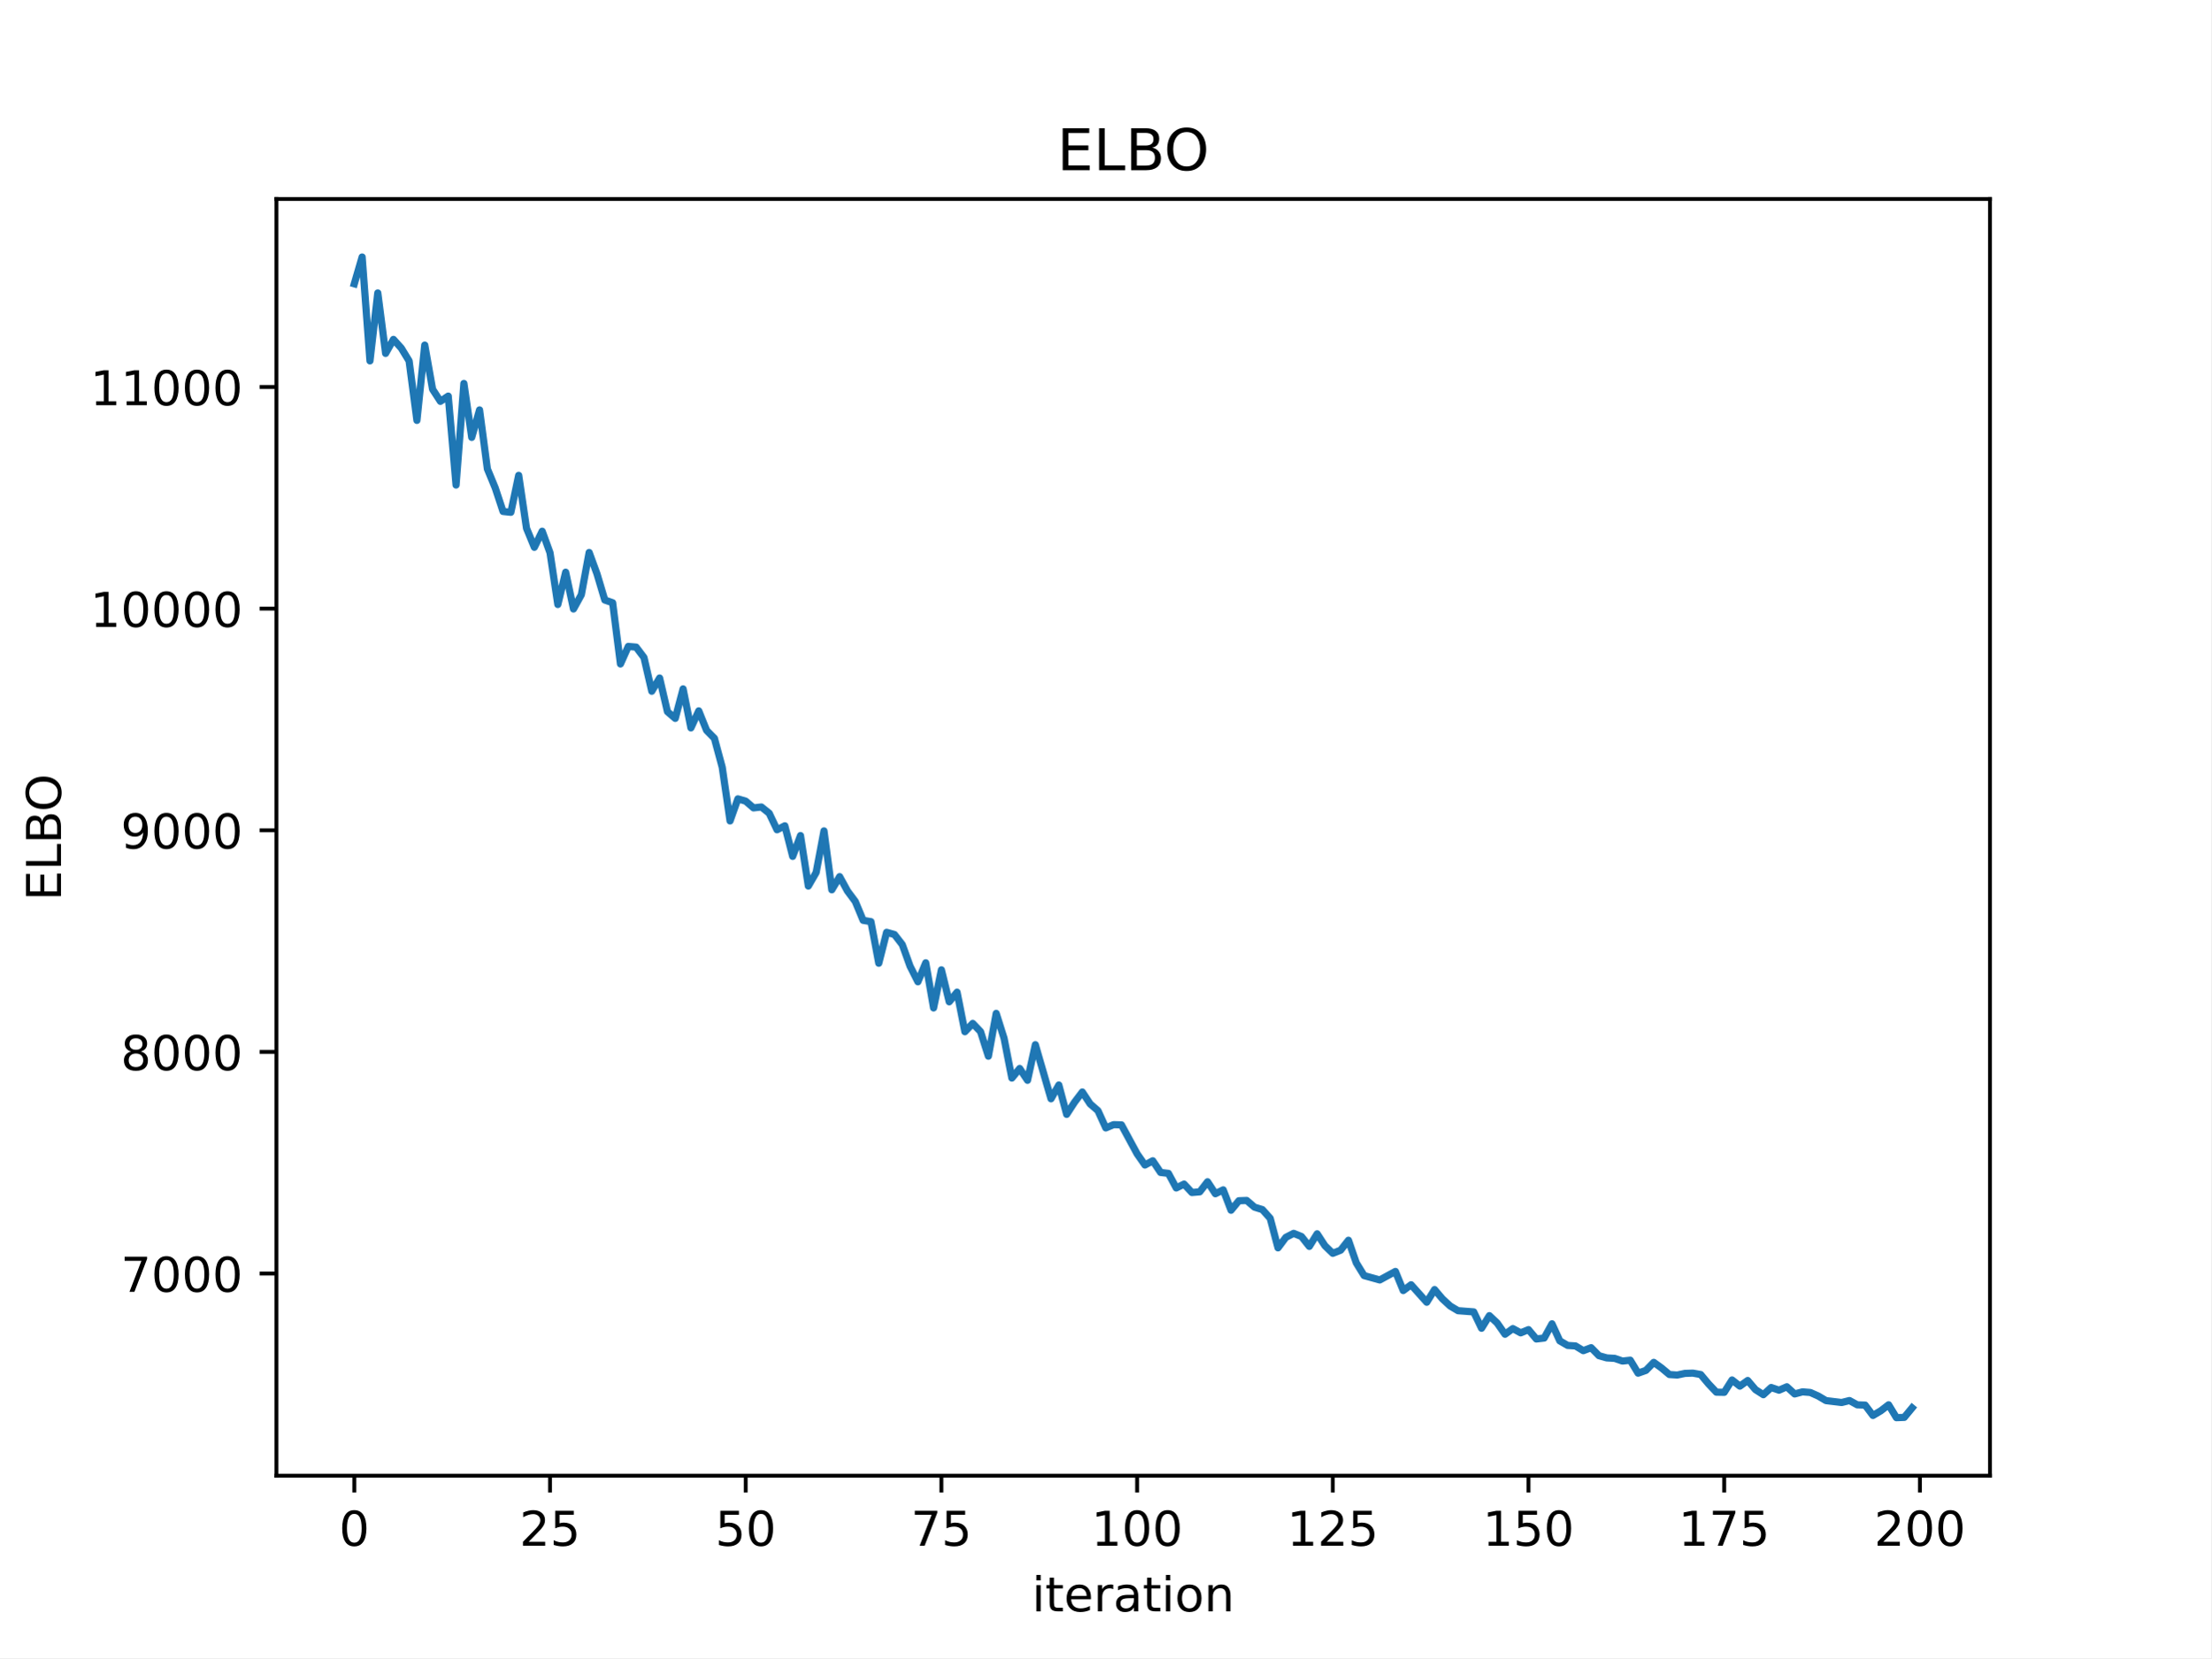
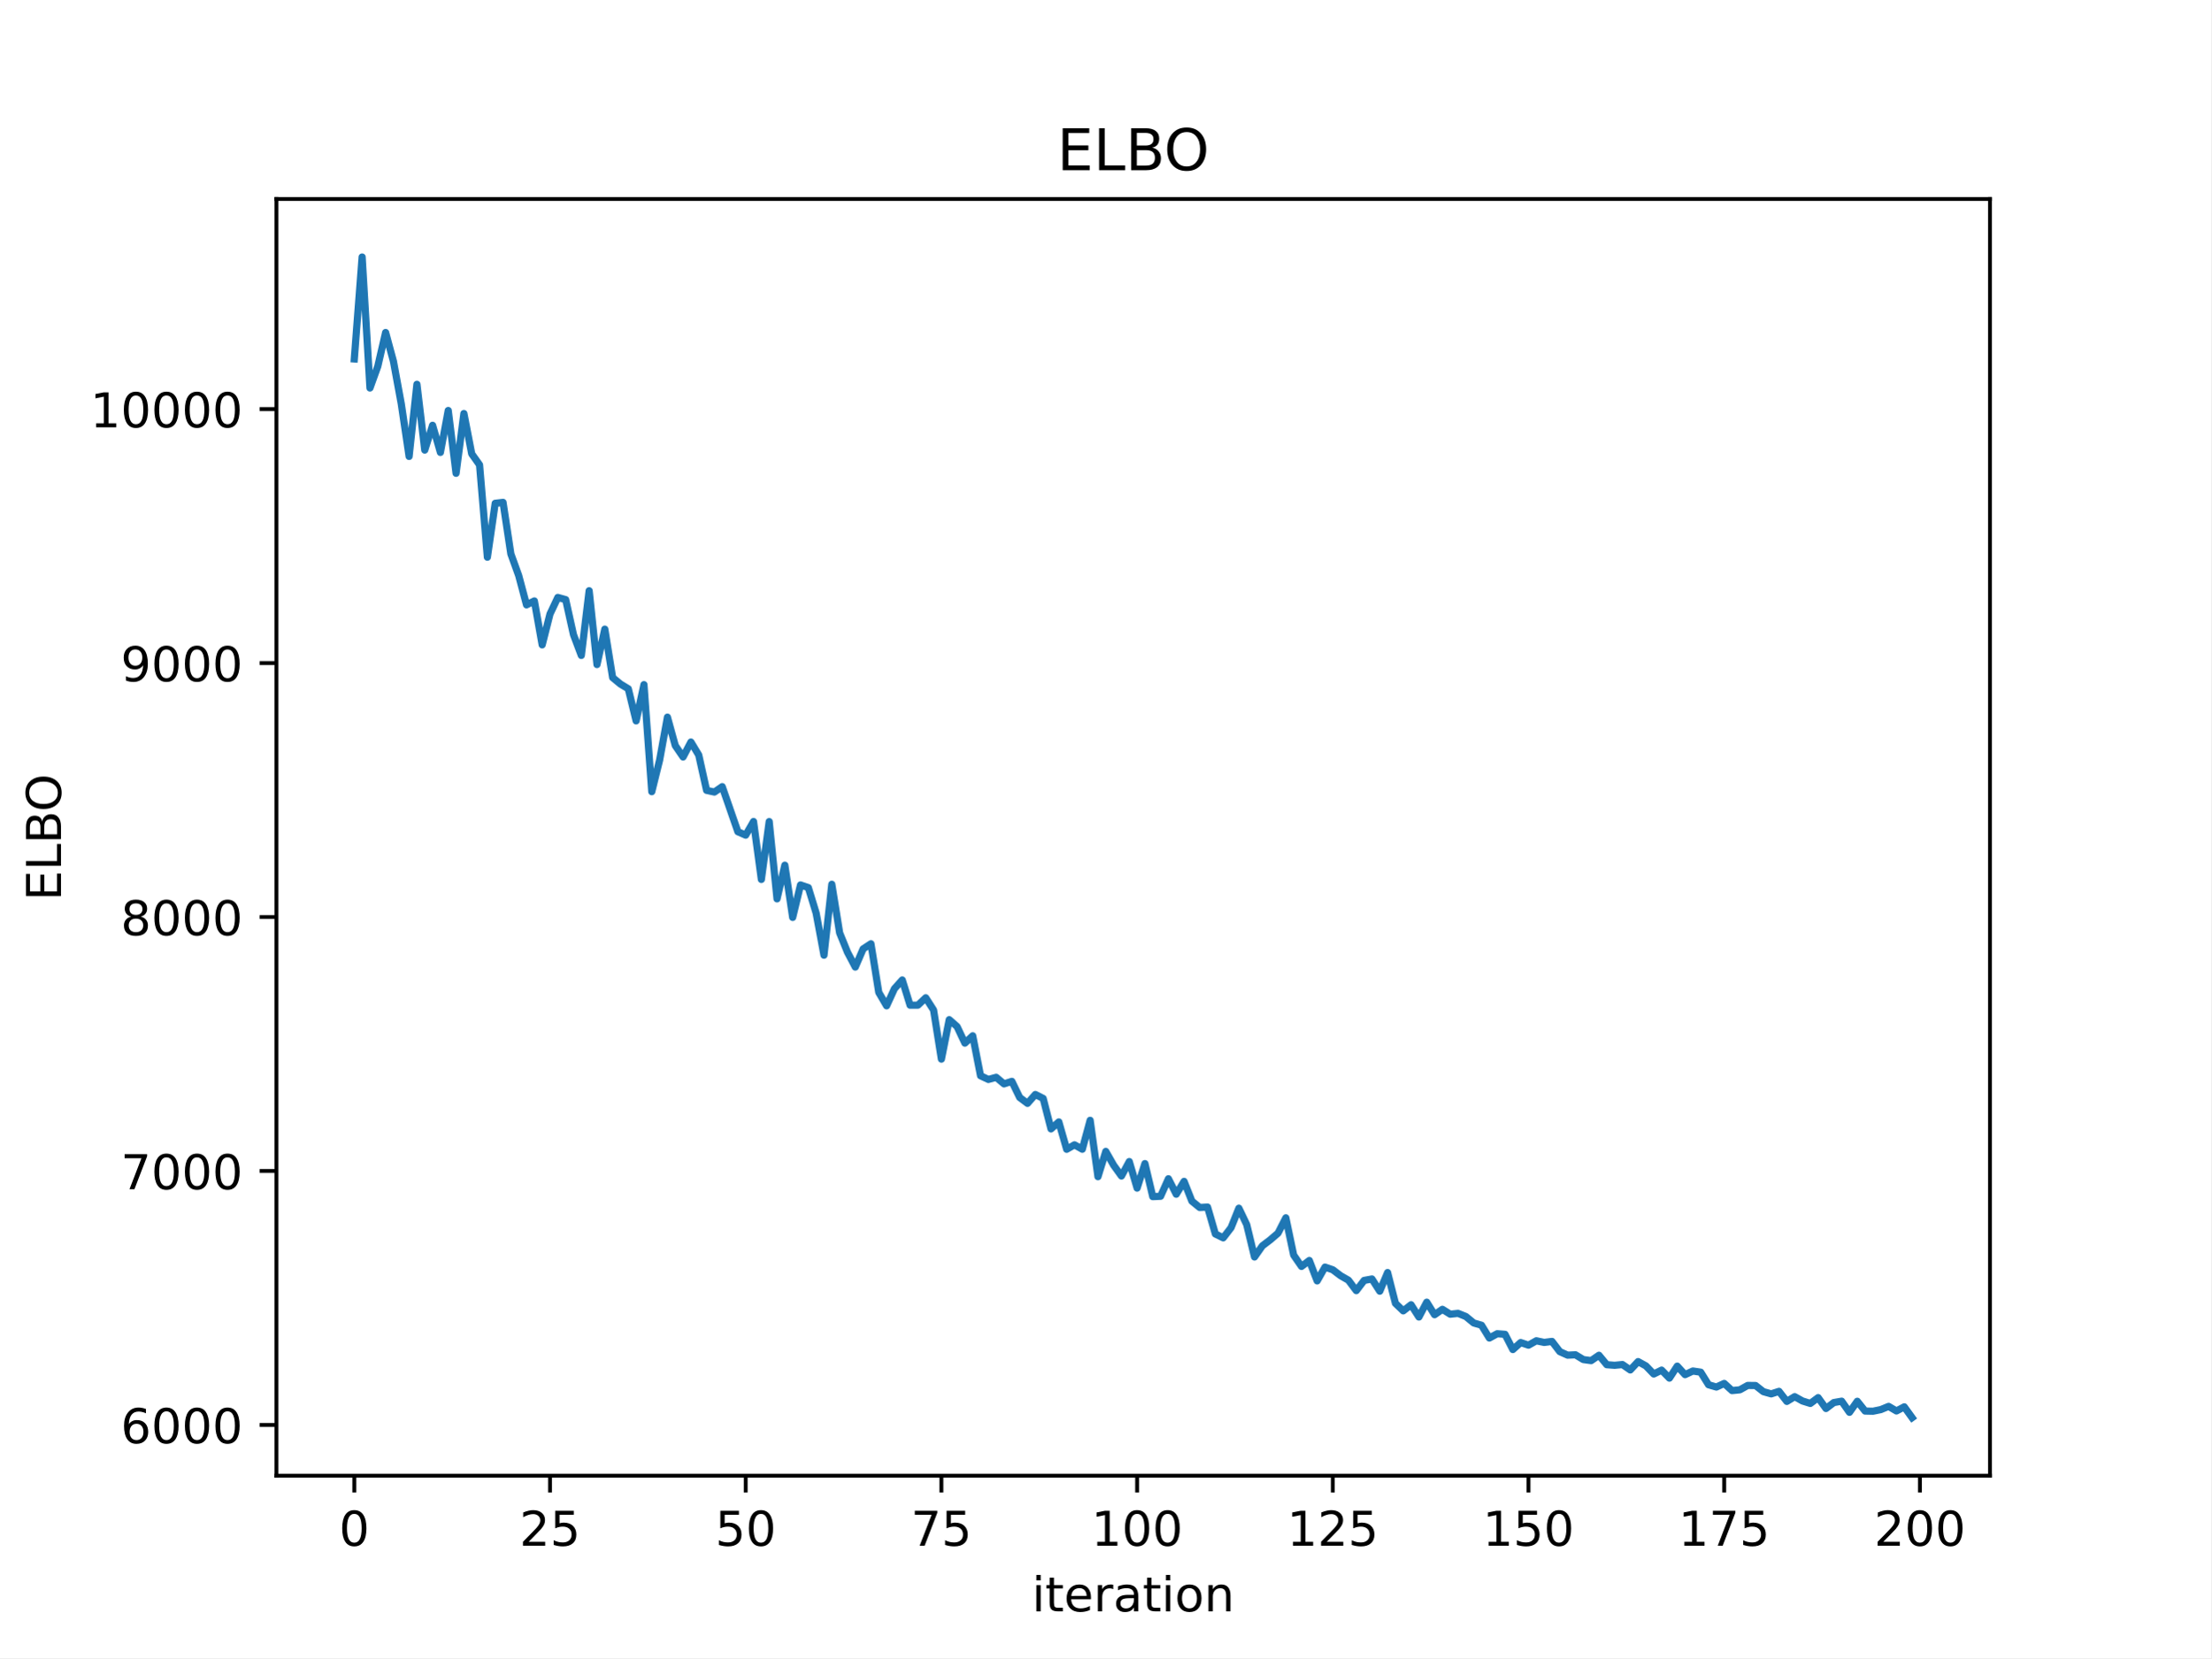
<svg xmlns="http://www.w3.org/2000/svg" xmlns:xlink="http://www.w3.org/1999/xlink" width="460.8pt" height="345.6pt" viewBox="0 0 460.8 345.6" version="1.1">
  <defs>
    <style type="text/css">*{stroke-linejoin: round; stroke-linecap: butt}</style>
  </defs>
  <g id="figure_1">
    <g id="patch_1">
      <path d="M 0 345.6  L 460.8 345.6  L 460.8 0  L 0 0  z " style="fill: #ffffff" />
    </g>
    <g id="axes_1">
      <g id="patch_2">
        <path d="M 57.6 307.584  L 414.72 307.584  L 414.72 41.472  L 57.6 41.472  z " style="fill: #ffffff" />
      </g>
      <g id="matplotlib.axis_1">
        <g id="xtick_1">
          <g id="line2d_1">
            <defs>
-               <path id="m504c4027ef" d="M 0 0  L 0 3.5  " style="stroke: #000000; stroke-width: 0.8" />
+               <path id="mdc60f5a866" d="M 0 0  L 0 3.5  " style="stroke: #000000; stroke-width: 0.8" />
            </defs>
            <g>
-               <use xlink:href="#m504c4027ef" x="73.833" y="307.584" style="stroke: #000000; stroke-width: 0.8" />
+               <use xlink:href="#mdc60f5a866" x="73.833" y="307.584" style="stroke: #000000; stroke-width: 0.8" />
            </g>
          </g>
          <g id="text_1">
            <g transform="translate(70.65148 322.1824) scale(0.1 -0.1)">
              <defs>
                <path id="DejaVuSans-30" d="M 2034 4250  Q 1547 4250 1301 3770  Q 1056 3291 1056 2328  Q 1056 1369 1301 889  Q 1547 409 2034 409  Q 2525 409 2770 889  Q 3016 1369 3016 2328  Q 3016 3291 2770 3770  Q 2525 4250 2034 4250  z M 2034 4750  Q 2819 4750 3233 4129  Q 3647 3509 3647 2328  Q 3647 1150 3233 529  Q 2819 -91 2034 -91  Q 1250 -91 836 529  Q 422 1150 422 2328  Q 422 3509 836 4129  Q 1250 4750 2034 4750  z " transform="scale(0.015625)" />
              </defs>
              <use xlink:href="#DejaVuSans-30" />
            </g>
          </g>
        </g>
        <g id="xtick_2">
          <g id="line2d_2">
            <g>
-               <use xlink:href="#m504c4027ef" x="114.618" y="307.584" style="stroke: #000000; stroke-width: 0.8" />
+               <use xlink:href="#mdc60f5a866" x="114.618" y="307.584" style="stroke: #000000; stroke-width: 0.8" />
            </g>
          </g>
          <g id="text_2">
            <g transform="translate(108.256 322.1824) scale(0.1 -0.1)">
              <defs>
                <path id="DejaVuSans-32" d="M 1228 531  L 3431 531  L 3431 0  L 469 0  L 469 531  Q 828 903 1448 1529  Q 2069 2156 2228 2338  Q 2531 2678 2651 2914  Q 2772 3150 2772 3378  Q 2772 3750 2511 3984  Q 2250 4219 1831 4219  Q 1534 4219 1204 4116  Q 875 4013 500 3803  L 500 4441  Q 881 4594 1212 4672  Q 1544 4750 1819 4750  Q 2544 4750 2975 4387  Q 3406 4025 3406 3419  Q 3406 3131 3298 2873  Q 3191 2616 2906 2266  Q 2828 2175 2409 1742  Q 1991 1309 1228 531  z " transform="scale(0.015625)" />
                <path id="DejaVuSans-35" d="M 691 4666  L 3169 4666  L 3169 4134  L 1269 4134  L 1269 2991  Q 1406 3038 1543 3061  Q 1681 3084 1819 3084  Q 2600 3084 3056 2656  Q 3513 2228 3513 1497  Q 3513 744 3044 326  Q 2575 -91 1722 -91  Q 1428 -91 1123 -41  Q 819 9 494 109  L 494 744  Q 775 591 1075 516  Q 1375 441 1709 441  Q 2250 441 2565 725  Q 2881 1009 2881 1497  Q 2881 1984 2565 2268  Q 2250 2553 1709 2553  Q 1456 2553 1204 2497  Q 953 2441 691 2322  L 691 4666  z " transform="scale(0.015625)" />
              </defs>
              <use xlink:href="#DejaVuSans-32" />
              <use xlink:href="#DejaVuSans-35" transform="translate(63.62305 0)" />
            </g>
          </g>
        </g>
        <g id="xtick_3">
          <g id="line2d_3">
            <g>
-               <use xlink:href="#m504c4027ef" x="155.404" y="307.584" style="stroke: #000000; stroke-width: 0.8" />
+               <use xlink:href="#mdc60f5a866" x="155.404" y="307.584" style="stroke: #000000; stroke-width: 0.8" />
            </g>
          </g>
          <g id="text_3">
            <g transform="translate(149.0417 322.1824) scale(0.1 -0.1)">
              <use xlink:href="#DejaVuSans-35" />
              <use xlink:href="#DejaVuSans-30" transform="translate(63.62305 0)" />
            </g>
          </g>
        </g>
        <g id="xtick_4">
          <g id="line2d_4">
            <g>
-               <use xlink:href="#m504c4027ef" x="196.19" y="307.584" style="stroke: #000000; stroke-width: 0.8" />
+               <use xlink:href="#mdc60f5a866" x="196.19" y="307.584" style="stroke: #000000; stroke-width: 0.8" />
            </g>
          </g>
          <g id="text_4">
            <g transform="translate(189.8275 322.1824) scale(0.1 -0.1)">
              <defs>
                <path id="DejaVuSans-37" d="M 525 4666  L 3525 4666  L 3525 4397  L 1831 0  L 1172 0  L 2766 4134  L 525 4134  L 525 4666  z " transform="scale(0.015625)" />
              </defs>
              <use xlink:href="#DejaVuSans-37" />
              <use xlink:href="#DejaVuSans-35" transform="translate(63.62305 0)" />
            </g>
          </g>
        </g>
        <g id="xtick_5">
          <g id="line2d_5">
            <g>
-               <use xlink:href="#m504c4027ef" x="236.976" y="307.584" style="stroke: #000000; stroke-width: 0.8" />
+               <use xlink:href="#mdc60f5a866" x="236.976" y="307.584" style="stroke: #000000; stroke-width: 0.8" />
            </g>
          </g>
          <g id="text_5">
            <g transform="translate(227.432 322.1824) scale(0.1 -0.1)">
              <defs>
                <path id="DejaVuSans-31" d="M 794 531  L 1825 531  L 1825 4091  L 703 3866  L 703 4441  L 1819 4666  L 2450 4666  L 2450 531  L 3481 531  L 3481 0  L 794 0  L 794 531  z " transform="scale(0.015625)" />
              </defs>
              <use xlink:href="#DejaVuSans-31" />
              <use xlink:href="#DejaVuSans-30" transform="translate(63.62305 0)" />
              <use xlink:href="#DejaVuSans-30" transform="translate(127.2461 0)" />
            </g>
          </g>
        </g>
        <g id="xtick_6">
          <g id="line2d_6">
            <g>
-               <use xlink:href="#m504c4027ef" x="277.761" y="307.584" style="stroke: #000000; stroke-width: 0.8" />
+               <use xlink:href="#mdc60f5a866" x="277.761" y="307.584" style="stroke: #000000; stroke-width: 0.8" />
            </g>
          </g>
          <g id="text_6">
            <g transform="translate(268.2177 322.1824) scale(0.1 -0.1)">
              <use xlink:href="#DejaVuSans-31" />
              <use xlink:href="#DejaVuSans-32" transform="translate(63.62305 0)" />
              <use xlink:href="#DejaVuSans-35" transform="translate(127.2461 0)" />
            </g>
          </g>
        </g>
        <g id="xtick_7">
          <g id="line2d_7">
            <g>
-               <use xlink:href="#m504c4027ef" x="318.547" y="307.584" style="stroke: #000000; stroke-width: 0.8" />
+               <use xlink:href="#mdc60f5a866" x="318.547" y="307.584" style="stroke: #000000; stroke-width: 0.8" />
            </g>
          </g>
          <g id="text_7">
            <g transform="translate(309.0035 322.1824) scale(0.1 -0.1)">
              <use xlink:href="#DejaVuSans-31" />
              <use xlink:href="#DejaVuSans-35" transform="translate(63.62305 0)" />
              <use xlink:href="#DejaVuSans-30" transform="translate(127.2461 0)" />
            </g>
          </g>
        </g>
        <g id="xtick_8">
          <g id="line2d_8">
            <g>
-               <use xlink:href="#m504c4027ef" x="359.333" y="307.584" style="stroke: #000000; stroke-width: 0.8" />
+               <use xlink:href="#mdc60f5a866" x="359.333" y="307.584" style="stroke: #000000; stroke-width: 0.8" />
            </g>
          </g>
          <g id="text_8">
            <g transform="translate(349.7892 322.1824) scale(0.1 -0.1)">
              <use xlink:href="#DejaVuSans-31" />
              <use xlink:href="#DejaVuSans-37" transform="translate(63.62305 0)" />
              <use xlink:href="#DejaVuSans-35" transform="translate(127.2461 0)" />
            </g>
          </g>
        </g>
        <g id="xtick_9">
          <g id="line2d_9">
            <g>
-               <use xlink:href="#m504c4027ef" x="400.119" y="307.584" style="stroke: #000000; stroke-width: 0.8" />
+               <use xlink:href="#mdc60f5a866" x="400.119" y="307.584" style="stroke: #000000; stroke-width: 0.8" />
            </g>
          </g>
          <g id="text_9">
            <g transform="translate(390.575 322.1824) scale(0.1 -0.1)">
              <use xlink:href="#DejaVuSans-32" />
              <use xlink:href="#DejaVuSans-30" transform="translate(63.62305 0)" />
              <use xlink:href="#DejaVuSans-30" transform="translate(127.2461 0)" />
            </g>
          </g>
        </g>
        <g id="text_10">
          <g transform="translate(215.0373 335.8606) scale(0.1 -0.1)">
            <defs>
              <path id="DejaVuSans-69" d="M 603 3500  L 1178 3500  L 1178 0  L 603 0  L 603 3500  z M 603 4863  L 1178 4863  L 1178 4134  L 603 4134  L 603 4863  z " transform="scale(0.015625)" />
              <path id="DejaVuSans-74" d="M 1172 4494  L 1172 3500  L 2356 3500  L 2356 3053  L 1172 3053  L 1172 1153  Q 1172 725 1289 603  Q 1406 481 1766 481  L 2356 481  L 2356 0  L 1766 0  Q 1100 0 847 248  Q 594 497 594 1153  L 594 3053  L 172 3053  L 172 3500  L 594 3500  L 594 4494  L 1172 4494  z " transform="scale(0.015625)" />
              <path id="DejaVuSans-65" d="M 3597 1894  L 3597 1613  L 953 1613  Q 991 1019 1311 708  Q 1631 397 2203 397  Q 2534 397 2845 478  Q 3156 559 3463 722  L 3463 178  Q 3153 47 2828 -22  Q 2503 -91 2169 -91  Q 1331 -91 842 396  Q 353 884 353 1716  Q 353 2575 817 3079  Q 1281 3584 2069 3584  Q 2775 3584 3186 3129  Q 3597 2675 3597 1894  z M 3022 2063  Q 3016 2534 2758 2815  Q 2500 3097 2075 3097  Q 1594 3097 1305 2825  Q 1016 2553 972 2059  L 3022 2063  z " transform="scale(0.015625)" />
              <path id="DejaVuSans-72" d="M 2631 2963  Q 2534 3019 2420 3045  Q 2306 3072 2169 3072  Q 1681 3072 1420 2755  Q 1159 2438 1159 1844  L 1159 0  L 581 0  L 581 3500  L 1159 3500  L 1159 2956  Q 1341 3275 1631 3429  Q 1922 3584 2338 3584  Q 2397 3584 2469 3576  Q 2541 3569 2628 3553  L 2631 2963  z " transform="scale(0.015625)" />
              <path id="DejaVuSans-61" d="M 2194 1759  Q 1497 1759 1228 1600  Q 959 1441 959 1056  Q 959 750 1161 570  Q 1363 391 1709 391  Q 2188 391 2477 730  Q 2766 1069 2766 1631  L 2766 1759  L 2194 1759  z M 3341 1997  L 3341 0  L 2766 0  L 2766 531  Q 2569 213 2275 61  Q 1981 -91 1556 -91  Q 1019 -91 701 211  Q 384 513 384 1019  Q 384 1609 779 1909  Q 1175 2209 1959 2209  L 2766 2209  L 2766 2266  Q 2766 2663 2505 2880  Q 2244 3097 1772 3097  Q 1472 3097 1187 3025  Q 903 2953 641 2809  L 641 3341  Q 956 3463 1253 3523  Q 1550 3584 1831 3584  Q 2591 3584 2966 3190  Q 3341 2797 3341 1997  z " transform="scale(0.015625)" />
              <path id="DejaVuSans-6f" d="M 1959 3097  Q 1497 3097 1228 2736  Q 959 2375 959 1747  Q 959 1119 1226 758  Q 1494 397 1959 397  Q 2419 397 2687 759  Q 2956 1122 2956 1747  Q 2956 2369 2687 2733  Q 2419 3097 1959 3097  z M 1959 3584  Q 2709 3584 3137 3096  Q 3566 2609 3566 1747  Q 3566 888 3137 398  Q 2709 -91 1959 -91  Q 1206 -91 779 398  Q 353 888 353 1747  Q 353 2609 779 3096  Q 1206 3584 1959 3584  z " transform="scale(0.015625)" />
              <path id="DejaVuSans-6e" d="M 3513 2113  L 3513 0  L 2938 0  L 2938 2094  Q 2938 2591 2744 2837  Q 2550 3084 2163 3084  Q 1697 3084 1428 2787  Q 1159 2491 1159 1978  L 1159 0  L 581 0  L 581 3500  L 1159 3500  L 1159 2956  Q 1366 3272 1645 3428  Q 1925 3584 2291 3584  Q 2894 3584 3203 3211  Q 3513 2838 3513 2113  z " transform="scale(0.015625)" />
            </defs>
            <use xlink:href="#DejaVuSans-69" />
            <use xlink:href="#DejaVuSans-74" transform="translate(27.7832 0)" />
            <use xlink:href="#DejaVuSans-65" transform="translate(66.99219 0)" />
            <use xlink:href="#DejaVuSans-72" transform="translate(128.5156 0)" />
            <use xlink:href="#DejaVuSans-61" transform="translate(169.6289 0)" />
            <use xlink:href="#DejaVuSans-74" transform="translate(230.9082 0)" />
            <use xlink:href="#DejaVuSans-69" transform="translate(270.1172 0)" />
            <use xlink:href="#DejaVuSans-6f" transform="translate(297.9004 0)" />
            <use xlink:href="#DejaVuSans-6e" transform="translate(359.082 0)" />
          </g>
        </g>
      </g>
      <g id="matplotlib.axis_2">
        <g id="ytick_1">
          <g id="line2d_10">
            <defs>
-               <path id="m23307ca968" d="M 0 0  L -3.5 0  " style="stroke: #000000; stroke-width: 0.8" />
+               <path id="mecbe286846" d="M 0 0  L -3.5 0  " style="stroke: #000000; stroke-width: 0.8" />
            </defs>
            <g>
-               <use xlink:href="#m23307ca968" x="57.6" y="265.451" style="stroke: #000000; stroke-width: 0.8" />
+               <use xlink:href="#mecbe286846" x="57.6" y="297.007" style="stroke: #000000; stroke-width: 0.8" />
            </g>
          </g>
          <g id="text_11">
-             <g transform="translate(25.15 269.2502) scale(0.1 -0.1)">
-               <use xlink:href="#DejaVuSans-37" />
+             <g transform="translate(25.15 300.8066) scale(0.1 -0.1)">
+               <defs>
+                 <path id="DejaVuSans-36" d="M 2113 2584  Q 1688 2584 1439 2293  Q 1191 2003 1191 1497  Q 1191 994 1439 701  Q 1688 409 2113 409  Q 2538 409 2786 701  Q 3034 994 3034 1497  Q 3034 2003 2786 2293  Q 2538 2584 2113 2584  z M 3366 4563  L 3366 3988  Q 3128 4100 2886 4159  Q 2644 4219 2406 4219  Q 1781 4219 1451 3797  Q 1122 3375 1075 2522  Q 1259 2794 1537 2939  Q 1816 3084 2150 3084  Q 2853 3084 3261 2657  Q 3669 2231 3669 1497  Q 3669 778 3244 343  Q 2819 -91 2113 -91  Q 1303 -91 875 529  Q 447 1150 447 2328  Q 447 3434 972 4092  Q 1497 4750 2381 4750  Q 2619 4750 2861 4703  Q 3103 4656 3366 4563  z " transform="scale(0.015625)" />
+               </defs>
+               <use xlink:href="#DejaVuSans-36" />
              <use xlink:href="#DejaVuSans-30" transform="translate(63.62305 0)" />
              <use xlink:href="#DejaVuSans-30" transform="translate(127.2461 0)" />
              <use xlink:href="#DejaVuSans-30" transform="translate(190.8691 0)" />
            </g>
          </g>
        </g>
        <g id="ytick_2">
          <g id="line2d_11">
            <g>
-               <use xlink:href="#m23307ca968" x="57.6" y="219.253" style="stroke: #000000; stroke-width: 0.8" />
+               <use xlink:href="#mecbe286846" x="57.6" y="244.071" style="stroke: #000000; stroke-width: 0.8" />
            </g>
          </g>
          <g id="text_12">
-             <g transform="translate(25.15 223.0518) scale(0.1 -0.1)">
-               <defs>
-                 <path id="DejaVuSans-38" d="M 2034 2216  Q 1584 2216 1326 1975  Q 1069 1734 1069 1313  Q 1069 891 1326 650  Q 1584 409 2034 409  Q 2484 409 2743 651  Q 3003 894 3003 1313  Q 3003 1734 2745 1975  Q 2488 2216 2034 2216  z M 1403 2484  Q 997 2584 770 2862  Q 544 3141 544 3541  Q 544 4100 942 4425  Q 1341 4750 2034 4750  Q 2731 4750 3128 4425  Q 3525 4100 3525 3541  Q 3525 3141 3298 2862  Q 3072 2584 2669 2484  Q 3125 2378 3379 2068  Q 3634 1759 3634 1313  Q 3634 634 3220 271  Q 2806 -91 2034 -91  Q 1263 -91 848 271  Q 434 634 434 1313  Q 434 1759 690 2068  Q 947 2378 1403 2484  z M 1172 3481  Q 1172 3119 1398 2916  Q 1625 2713 2034 2713  Q 2441 2713 2670 2916  Q 2900 3119 2900 3481  Q 2900 3844 2670 4047  Q 2441 4250 2034 4250  Q 1625 4250 1398 4047  Q 1172 3844 1172 3481  z " transform="scale(0.015625)" />
-               </defs>
-               <use xlink:href="#DejaVuSans-38" />
+             <g transform="translate(25.15 247.8705) scale(0.1 -0.1)">
+               <use xlink:href="#DejaVuSans-37" />
              <use xlink:href="#DejaVuSans-30" transform="translate(63.62305 0)" />
              <use xlink:href="#DejaVuSans-30" transform="translate(127.2461 0)" />
              <use xlink:href="#DejaVuSans-30" transform="translate(190.8691 0)" />
            </g>
          </g>
        </g>
        <g id="ytick_3">
          <g id="line2d_12">
            <g>
-               <use xlink:href="#m23307ca968" x="57.6" y="173.054" style="stroke: #000000; stroke-width: 0.8" />
+               <use xlink:href="#mecbe286846" x="57.6" y="191.135" style="stroke: #000000; stroke-width: 0.8" />
            </g>
          </g>
          <g id="text_13">
-             <g transform="translate(25.15 176.8534) scale(0.1 -0.1)">
-               <defs>
-                 <path id="DejaVuSans-39" d="M 703 97  L 703 672  Q 941 559 1184 500  Q 1428 441 1663 441  Q 2288 441 2617 861  Q 2947 1281 2994 2138  Q 2813 1869 2534 1725  Q 2256 1581 1919 1581  Q 1219 1581 811 2004  Q 403 2428 403 3163  Q 403 3881 828 4315  Q 1253 4750 1959 4750  Q 2769 4750 3195 4129  Q 3622 3509 3622 2328  Q 3622 1225 3098 567  Q 2575 -91 1691 -91  Q 1453 -91 1209 -44  Q 966 3 703 97  z M 1959 2075  Q 2384 2075 2632 2365  Q 2881 2656 2881 3163  Q 2881 3666 2632 3958  Q 2384 4250 1959 4250  Q 1534 4250 1286 3958  Q 1038 3666 1038 3163  Q 1038 2656 1286 2365  Q 1534 2075 1959 2075  z " transform="scale(0.015625)" />
-               </defs>
-               <use xlink:href="#DejaVuSans-39" />
+             <g transform="translate(25.15 194.9344) scale(0.1 -0.1)">
+               <defs>
+                 <path id="DejaVuSans-38" d="M 2034 2216  Q 1584 2216 1326 1975  Q 1069 1734 1069 1313  Q 1069 891 1326 650  Q 1584 409 2034 409  Q 2484 409 2743 651  Q 3003 894 3003 1313  Q 3003 1734 2745 1975  Q 2488 2216 2034 2216  z M 1403 2484  Q 997 2584 770 2862  Q 544 3141 544 3541  Q 544 4100 942 4425  Q 1341 4750 2034 4750  Q 2731 4750 3128 4425  Q 3525 4100 3525 3541  Q 3525 3141 3298 2862  Q 3072 2584 2669 2484  Q 3125 2378 3379 2068  Q 3634 1759 3634 1313  Q 3634 634 3220 271  Q 2806 -91 2034 -91  Q 1263 -91 848 271  Q 434 634 434 1313  Q 434 1759 690 2068  Q 947 2378 1403 2484  z M 1172 3481  Q 1172 3119 1398 2916  Q 1625 2713 2034 2713  Q 2441 2713 2670 2916  Q 2900 3119 2900 3481  Q 2900 3844 2670 4047  Q 2441 4250 2034 4250  Q 1625 4250 1398 4047  Q 1172 3844 1172 3481  z " transform="scale(0.015625)" />
+               </defs>
+               <use xlink:href="#DejaVuSans-38" />
              <use xlink:href="#DejaVuSans-30" transform="translate(63.62305 0)" />
              <use xlink:href="#DejaVuSans-30" transform="translate(127.2461 0)" />
              <use xlink:href="#DejaVuSans-30" transform="translate(190.8691 0)" />
            </g>
          </g>
        </g>
        <g id="ytick_4">
          <g id="line2d_13">
            <g>
-               <use xlink:href="#m23307ca968" x="57.6" y="126.856" style="stroke: #000000; stroke-width: 0.8" />
+               <use xlink:href="#mecbe286846" x="57.6" y="138.199" style="stroke: #000000; stroke-width: 0.8" />
            </g>
          </g>
          <g id="text_14">
-             <g transform="translate(18.7875 130.655) scale(0.1 -0.1)">
-               <use xlink:href="#DejaVuSans-31" />
-               <use xlink:href="#DejaVuSans-30" transform="translate(63.62305 0)" />
-               <use xlink:href="#DejaVuSans-30" transform="translate(127.2461 0)" />
-               <use xlink:href="#DejaVuSans-30" transform="translate(190.8691 0)" />
-               <use xlink:href="#DejaVuSans-30" transform="translate(254.4922 0)" />
+             <g transform="translate(25.15 141.9982) scale(0.1 -0.1)">
+               <defs>
+                 <path id="DejaVuSans-39" d="M 703 97  L 703 672  Q 941 559 1184 500  Q 1428 441 1663 441  Q 2288 441 2617 861  Q 2947 1281 2994 2138  Q 2813 1869 2534 1725  Q 2256 1581 1919 1581  Q 1219 1581 811 2004  Q 403 2428 403 3163  Q 403 3881 828 4315  Q 1253 4750 1959 4750  Q 2769 4750 3195 4129  Q 3622 3509 3622 2328  Q 3622 1225 3098 567  Q 2575 -91 1691 -91  Q 1453 -91 1209 -44  Q 966 3 703 97  z M 1959 2075  Q 2384 2075 2632 2365  Q 2881 2656 2881 3163  Q 2881 3666 2632 3958  Q 2384 4250 1959 4250  Q 1534 4250 1286 3958  Q 1038 3666 1038 3163  Q 1038 2656 1286 2365  Q 1534 2075 1959 2075  z " transform="scale(0.015625)" />
+               </defs>
+               <use xlink:href="#DejaVuSans-39" />
+               <use xlink:href="#DejaVuSans-30" transform="translate(63.62305 0)" />
+               <use xlink:href="#DejaVuSans-30" transform="translate(127.2461 0)" />
+               <use xlink:href="#DejaVuSans-30" transform="translate(190.8691 0)" />
            </g>
          </g>
        </g>
        <g id="ytick_5">
          <g id="line2d_14">
            <g>
-               <use xlink:href="#m23307ca968" x="57.6" y="80.657" style="stroke: #000000; stroke-width: 0.8" />
+               <use xlink:href="#mecbe286846" x="57.6" y="85.263" style="stroke: #000000; stroke-width: 0.8" />
            </g>
          </g>
          <g id="text_15">
-             <g transform="translate(18.7875 84.45658) scale(0.1 -0.1)">
-               <use xlink:href="#DejaVuSans-31" />
-               <use xlink:href="#DejaVuSans-31" transform="translate(63.62305 0)" />
+             <g transform="translate(18.7875 89.0621) scale(0.1 -0.1)">
+               <use xlink:href="#DejaVuSans-31" />
+               <use xlink:href="#DejaVuSans-30" transform="translate(63.62305 0)" />
              <use xlink:href="#DejaVuSans-30" transform="translate(127.2461 0)" />
              <use xlink:href="#DejaVuSans-30" transform="translate(190.8691 0)" />
              <use xlink:href="#DejaVuSans-30" transform="translate(254.4922 0)" />
            </g>
          </g>
        </g>
        <g id="text_16">
          <g transform="translate(12.70781 187.7522) rotate(-90) scale(0.1 -0.1)">
            <defs>
              <path id="DejaVuSans-45" d="M 628 4666  L 3578 4666  L 3578 4134  L 1259 4134  L 1259 2753  L 3481 2753  L 3481 2222  L 1259 2222  L 1259 531  L 3634 531  L 3634 0  L 628 0  L 628 4666  z " transform="scale(0.015625)" />
              <path id="DejaVuSans-4c" d="M 628 4666  L 1259 4666  L 1259 531  L 3531 531  L 3531 0  L 628 0  L 628 4666  z " transform="scale(0.015625)" />
              <path id="DejaVuSans-42" d="M 1259 2228  L 1259 519  L 2272 519  Q 2781 519 3026 730  Q 3272 941 3272 1375  Q 3272 1813 3026 2020  Q 2781 2228 2272 2228  L 1259 2228  z M 1259 4147  L 1259 2741  L 2194 2741  Q 2656 2741 2882 2914  Q 3109 3088 3109 3444  Q 3109 3797 2882 3972  Q 2656 4147 2194 4147  L 1259 4147  z M 628 4666  L 2241 4666  Q 2963 4666 3353 4366  Q 3744 4066 3744 3513  Q 3744 3084 3544 2831  Q 3344 2578 2956 2516  Q 3422 2416 3680 2098  Q 3938 1781 3938 1306  Q 3938 681 3513 340  Q 3088 0 2303 0  L 628 0  L 628 4666  z " transform="scale(0.015625)" />
              <path id="DejaVuSans-4f" d="M 2522 4238  Q 1834 4238 1429 3725  Q 1025 3213 1025 2328  Q 1025 1447 1429 934  Q 1834 422 2522 422  Q 3209 422 3611 934  Q 4013 1447 4013 2328  Q 4013 3213 3611 3725  Q 3209 4238 2522 4238  z M 2522 4750  Q 3503 4750 4090 4092  Q 4678 3434 4678 2328  Q 4678 1225 4090 567  Q 3503 -91 2522 -91  Q 1538 -91 948 565  Q 359 1222 359 2328  Q 359 3434 948 4092  Q 1538 4750 2522 4750  z " transform="scale(0.015625)" />
            </defs>
            <use xlink:href="#DejaVuSans-45" />
            <use xlink:href="#DejaVuSans-4c" transform="translate(63.18359 0)" />
            <use xlink:href="#DejaVuSans-42" transform="translate(118.8965 0)" />
            <use xlink:href="#DejaVuSans-4f" transform="translate(185.75 0)" />
          </g>
        </g>
      </g>
      <g id="line2d_15">
-         <path d="M 73.833 59.146  L 75.464 53.568  L 77.096 75.209  L 78.727 61.056  L 80.358 73.654  L 81.99 70.743  L 83.621 72.554  L 85.253 75.23  L 86.884 87.617  L 88.516 71.924  L 90.147 81.137  L 91.778 83.644  L 93.41 82.555  L 95.041 101.091  L 96.673 79.921  L 98.304 91.159  L 99.936 85.439  L 101.567 97.731  L 103.198 101.683  L 104.83 106.599  L 106.461 106.774  L 108.093 99.071  L 109.724 110.109  L 111.356 114.069  L 112.987 110.724  L 114.618 115.207  L 116.25 125.996  L 117.881 119.266  L 119.513 126.931  L 121.144 123.963  L 122.776 115.151  L 124.407 119.606  L 126.038 125.061  L 127.67 125.627  L 129.301 138.388  L 130.933 134.736  L 132.564 134.876  L 134.196 137.033  L 135.827 144.072  L 137.458 141.322  L 139.09 148.325  L 140.721 149.734  L 142.353 143.587  L 143.984 151.711  L 145.616 148.168  L 147.247 152.228  L 148.879 153.883  L 150.51 159.933  L 152.141 171.101  L 153.773 166.508  L 155.404 166.983  L 157.036 168.389  L 158.667 168.201  L 160.299 169.5  L 161.93 172.947  L 163.561 172.123  L 165.193 178.5  L 166.824 174.16  L 168.456 184.682  L 170.087 181.846  L 171.719 173.188  L 173.35 185.458  L 174.981 182.718  L 176.613 185.706  L 178.244 187.901  L 179.876 191.826  L 181.507 192.102  L 183.139 200.771  L 184.77 194.325  L 186.401 194.776  L 188.033 196.878  L 189.664 201.396  L 191.296 204.632  L 192.927 200.679  L 194.559 210.086  L 196.19 202.151  L 197.821 208.808  L 199.453 206.805  L 201.084 215.046  L 202.716 213.312  L 204.347 215.022  L 205.979 220.146  L 207.61 211.226  L 209.241 216.388  L 210.873 224.706  L 212.504 222.709  L 214.136 225.168  L 215.767 217.751  L 219.03 229.024  L 220.661 226.153  L 222.293 232.271  L 223.924 229.757  L 225.556 227.61  L 227.187 230.089  L 228.819 231.502  L 230.45 235.095  L 232.081 234.412  L 233.713 234.459  L 236.976 240.491  L 238.607 242.826  L 240.239 241.946  L 241.87 244.375  L 243.501 244.571  L 245.133 247.608  L 246.764 246.805  L 248.396 248.562  L 250.027 248.42  L 251.659 246.318  L 253.29 248.816  L 254.921 248.005  L 256.553 252.253  L 258.184 250.272  L 259.816 250.214  L 261.447 251.62  L 263.079 252.115  L 264.71 253.934  L 266.341 260.093  L 267.973 257.907  L 269.604 257.069  L 271.236 257.737  L 272.867 259.793  L 274.499 257.168  L 276.13 259.663  L 277.761 261.237  L 279.393 260.58  L 281.024 258.506  L 282.656 263.228  L 284.287 265.88  L 287.55 266.782  L 290.813 265.011  L 292.444 268.996  L 294.076 267.784  L 297.339 271.428  L 298.97 268.791  L 300.601 270.717  L 302.233 272.224  L 303.864 273.192  L 307.127 273.442  L 308.759 276.856  L 310.39 274.225  L 312.021 275.765  L 313.653 278.098  L 315.284 276.923  L 316.916 277.809  L 318.547 277.139  L 320.179 279.086  L 321.81 278.894  L 323.441 275.927  L 325.073 279.484  L 326.704 280.434  L 328.336 280.537  L 329.967 281.526  L 331.599 280.905  L 333.23 282.567  L 334.862 283.036  L 336.493 283.128  L 338.124 283.691  L 339.756 283.512  L 341.387 286.214  L 343.019 285.633  L 344.65 283.959  L 346.282 285.141  L 347.913 286.5  L 349.544 286.605  L 351.176 286.256  L 352.807 286.205  L 354.439 286.506  L 356.07 288.451  L 357.702 290.177  L 359.333 290.208  L 360.964 287.631  L 362.596 288.916  L 364.227 287.744  L 365.859 289.653  L 367.49 290.698  L 369.122 289.204  L 370.753 289.765  L 372.384 289.052  L 374.016 290.545  L 375.647 290.109  L 377.279 290.24  L 378.91 290.97  L 380.542 291.931  L 383.804 292.329  L 385.436 291.917  L 387.067 292.816  L 388.699 292.869  L 390.33 295.032  L 391.962 294.057  L 393.593 292.806  L 395.224 295.488  L 396.856 295.424  L 398.487 293.452  L 398.487 293.452  " clip-path="url(#p1ce7c64748)" style="fill: none; stroke: #1f77b4; stroke-width: 1.5; stroke-linecap: square" />
+         <path d="M 73.833 74.808  L 75.464 53.568  L 77.096 80.869  L 78.727 76.35  L 80.358 69.304  L 81.99 75.321  L 83.621 84.173  L 85.253 95.129  L 86.884 80.095  L 88.516 93.807  L 90.147 88.644  L 91.778 94.294  L 93.41 85.56  L 95.041 98.647  L 96.673 86.188  L 98.304 94.589  L 99.936 96.891  L 101.567 116.138  L 103.198 104.902  L 104.83 104.709  L 106.461 115.453  L 108.093 119.961  L 109.724 126.069  L 111.356 125.255  L 112.987 134.405  L 114.618 127.975  L 116.25 124.521  L 117.881 124.973  L 119.513 132.293  L 121.144 136.613  L 122.776 123.122  L 124.407 138.514  L 126.038 131.13  L 127.67 141.229  L 129.301 142.574  L 130.933 143.562  L 132.564 150.25  L 134.196 142.699  L 135.827 165.008  L 137.458 158.437  L 139.09 149.479  L 140.721 155.394  L 142.353 157.779  L 143.984 154.661  L 145.616 157.377  L 147.247 164.73  L 148.879 165.087  L 150.51 163.963  L 153.773 173.362  L 155.404 174.064  L 157.036 171.229  L 158.667 183.305  L 160.299 171.244  L 161.93 187.351  L 163.561 180.33  L 165.193 191.219  L 166.824 184.456  L 168.456 185  L 170.087 190.337  L 171.719 199.095  L 173.35 184.316  L 174.981 194.437  L 176.613 198.463  L 178.244 201.567  L 179.876 197.775  L 181.507 196.715  L 183.139 206.854  L 184.77 209.643  L 186.401 206.075  L 188.033 204.257  L 189.664 209.514  L 191.296 209.504  L 192.927 207.97  L 194.559 210.525  L 196.19 220.755  L 197.821 212.535  L 199.453 213.967  L 201.084 217.419  L 202.716 215.891  L 204.347 224.226  L 205.979 224.991  L 207.61 224.547  L 209.241 225.917  L 210.873 225.391  L 212.504 228.754  L 214.136 229.976  L 215.767 228.125  L 217.399 228.95  L 219.03 235.301  L 220.661 233.845  L 222.293 239.544  L 223.924 238.62  L 225.556 239.534  L 227.187 233.512  L 228.819 245.264  L 230.45 239.996  L 232.081 242.861  L 233.713 245.123  L 235.344 242.106  L 236.976 247.638  L 238.607 242.53  L 240.239 249.416  L 241.87 249.341  L 243.501 245.689  L 245.133 248.914  L 246.764 246.241  L 248.396 250.357  L 250.027 251.69  L 251.659 251.597  L 253.29 257.208  L 254.921 258.009  L 256.553 255.892  L 258.184 251.829  L 259.816 255.243  L 261.447 261.994  L 263.079 259.671  L 264.71 258.432  L 266.341 257.035  L 267.973 253.834  L 269.604 261.605  L 271.236 263.968  L 272.867 262.727  L 274.499 266.981  L 276.13 264.108  L 277.761 264.665  L 279.393 265.904  L 281.024 266.838  L 282.656 269.016  L 284.287 266.881  L 285.919 266.577  L 287.55 269.13  L 289.181 265.243  L 290.813 271.661  L 292.444 273.227  L 294.076 271.956  L 295.707 274.51  L 297.339 271.416  L 298.97 274.031  L 300.601 272.903  L 302.233 273.925  L 303.864 273.75  L 305.496 274.405  L 307.127 275.75  L 308.759 276.228  L 310.39 278.894  L 312.021 277.994  L 313.653 278.115  L 315.284 281.288  L 316.916 279.832  L 318.547 280.382  L 320.179 279.461  L 321.81 279.807  L 323.441 279.596  L 325.073 281.726  L 326.704 282.462  L 328.336 282.383  L 329.967 283.38  L 331.599 283.603  L 333.23 282.478  L 334.862 284.45  L 336.493 284.575  L 338.124 284.416  L 339.756 285.544  L 341.387 283.798  L 343.019 284.701  L 344.65 286.391  L 346.282 285.574  L 347.913 287.249  L 349.544 284.747  L 351.176 286.525  L 352.807 285.76  L 354.439 286.009  L 356.07 288.629  L 357.702 289.106  L 359.333 288.353  L 360.964 289.847  L 362.596 289.682  L 364.227 288.77  L 365.859 288.782  L 367.49 290.067  L 369.122 290.531  L 370.753 290.004  L 372.384 292.099  L 374.016 291.108  L 375.647 292.012  L 377.279 292.523  L 378.91 291.313  L 380.542 293.579  L 382.173 292.341  L 383.804 292.048  L 385.436 294.373  L 387.067 292.07  L 388.699 294.111  L 390.33 294.147  L 391.962 293.807  L 393.593 293.136  L 395.224 294.091  L 396.856 293.232  L 398.487 295.488  L 398.487 295.488  " clip-path="url(#p25fcc0ce6d)" style="fill: none; stroke: #1f77b4; stroke-width: 1.5; stroke-linecap: square" />
      </g>
      <g id="patch_3">
        <path d="M 57.6 307.584  L 57.6 41.472  " style="fill: none; stroke: #000000; stroke-width: 0.8; stroke-linejoin: miter; stroke-linecap: square" />
      </g>
      <g id="patch_4">
        <path d="M 414.72 307.584  L 414.72 41.472  " style="fill: none; stroke: #000000; stroke-width: 0.8; stroke-linejoin: miter; stroke-linecap: square" />
      </g>
      <g id="patch_5">
        <path d="M 57.6 307.584  L 414.72 307.584  " style="fill: none; stroke: #000000; stroke-width: 0.8; stroke-linejoin: miter; stroke-linecap: square" />
      </g>
      <g id="patch_6">
        <path d="M 57.6 41.472  L 414.72 41.472  " style="fill: none; stroke: #000000; stroke-width: 0.8; stroke-linejoin: miter; stroke-linecap: square" />
      </g>
      <g id="text_17">
        <g transform="translate(220.2909 35.472) scale(0.12 -0.12)">
          <use xlink:href="#DejaVuSans-45" />
          <use xlink:href="#DejaVuSans-4c" transform="translate(63.18359 0)" />
          <use xlink:href="#DejaVuSans-42" transform="translate(118.8965 0)" />
          <use xlink:href="#DejaVuSans-4f" transform="translate(185.75 0)" />
        </g>
      </g>
    </g>
  </g>
  <defs>
-     <clipPath id="p1ce7c64748">
+     <clipPath id="p25fcc0ce6d">
      <rect x="57.6" y="41.472" width="357.12" height="266.112" />
    </clipPath>
  </defs>
</svg>
